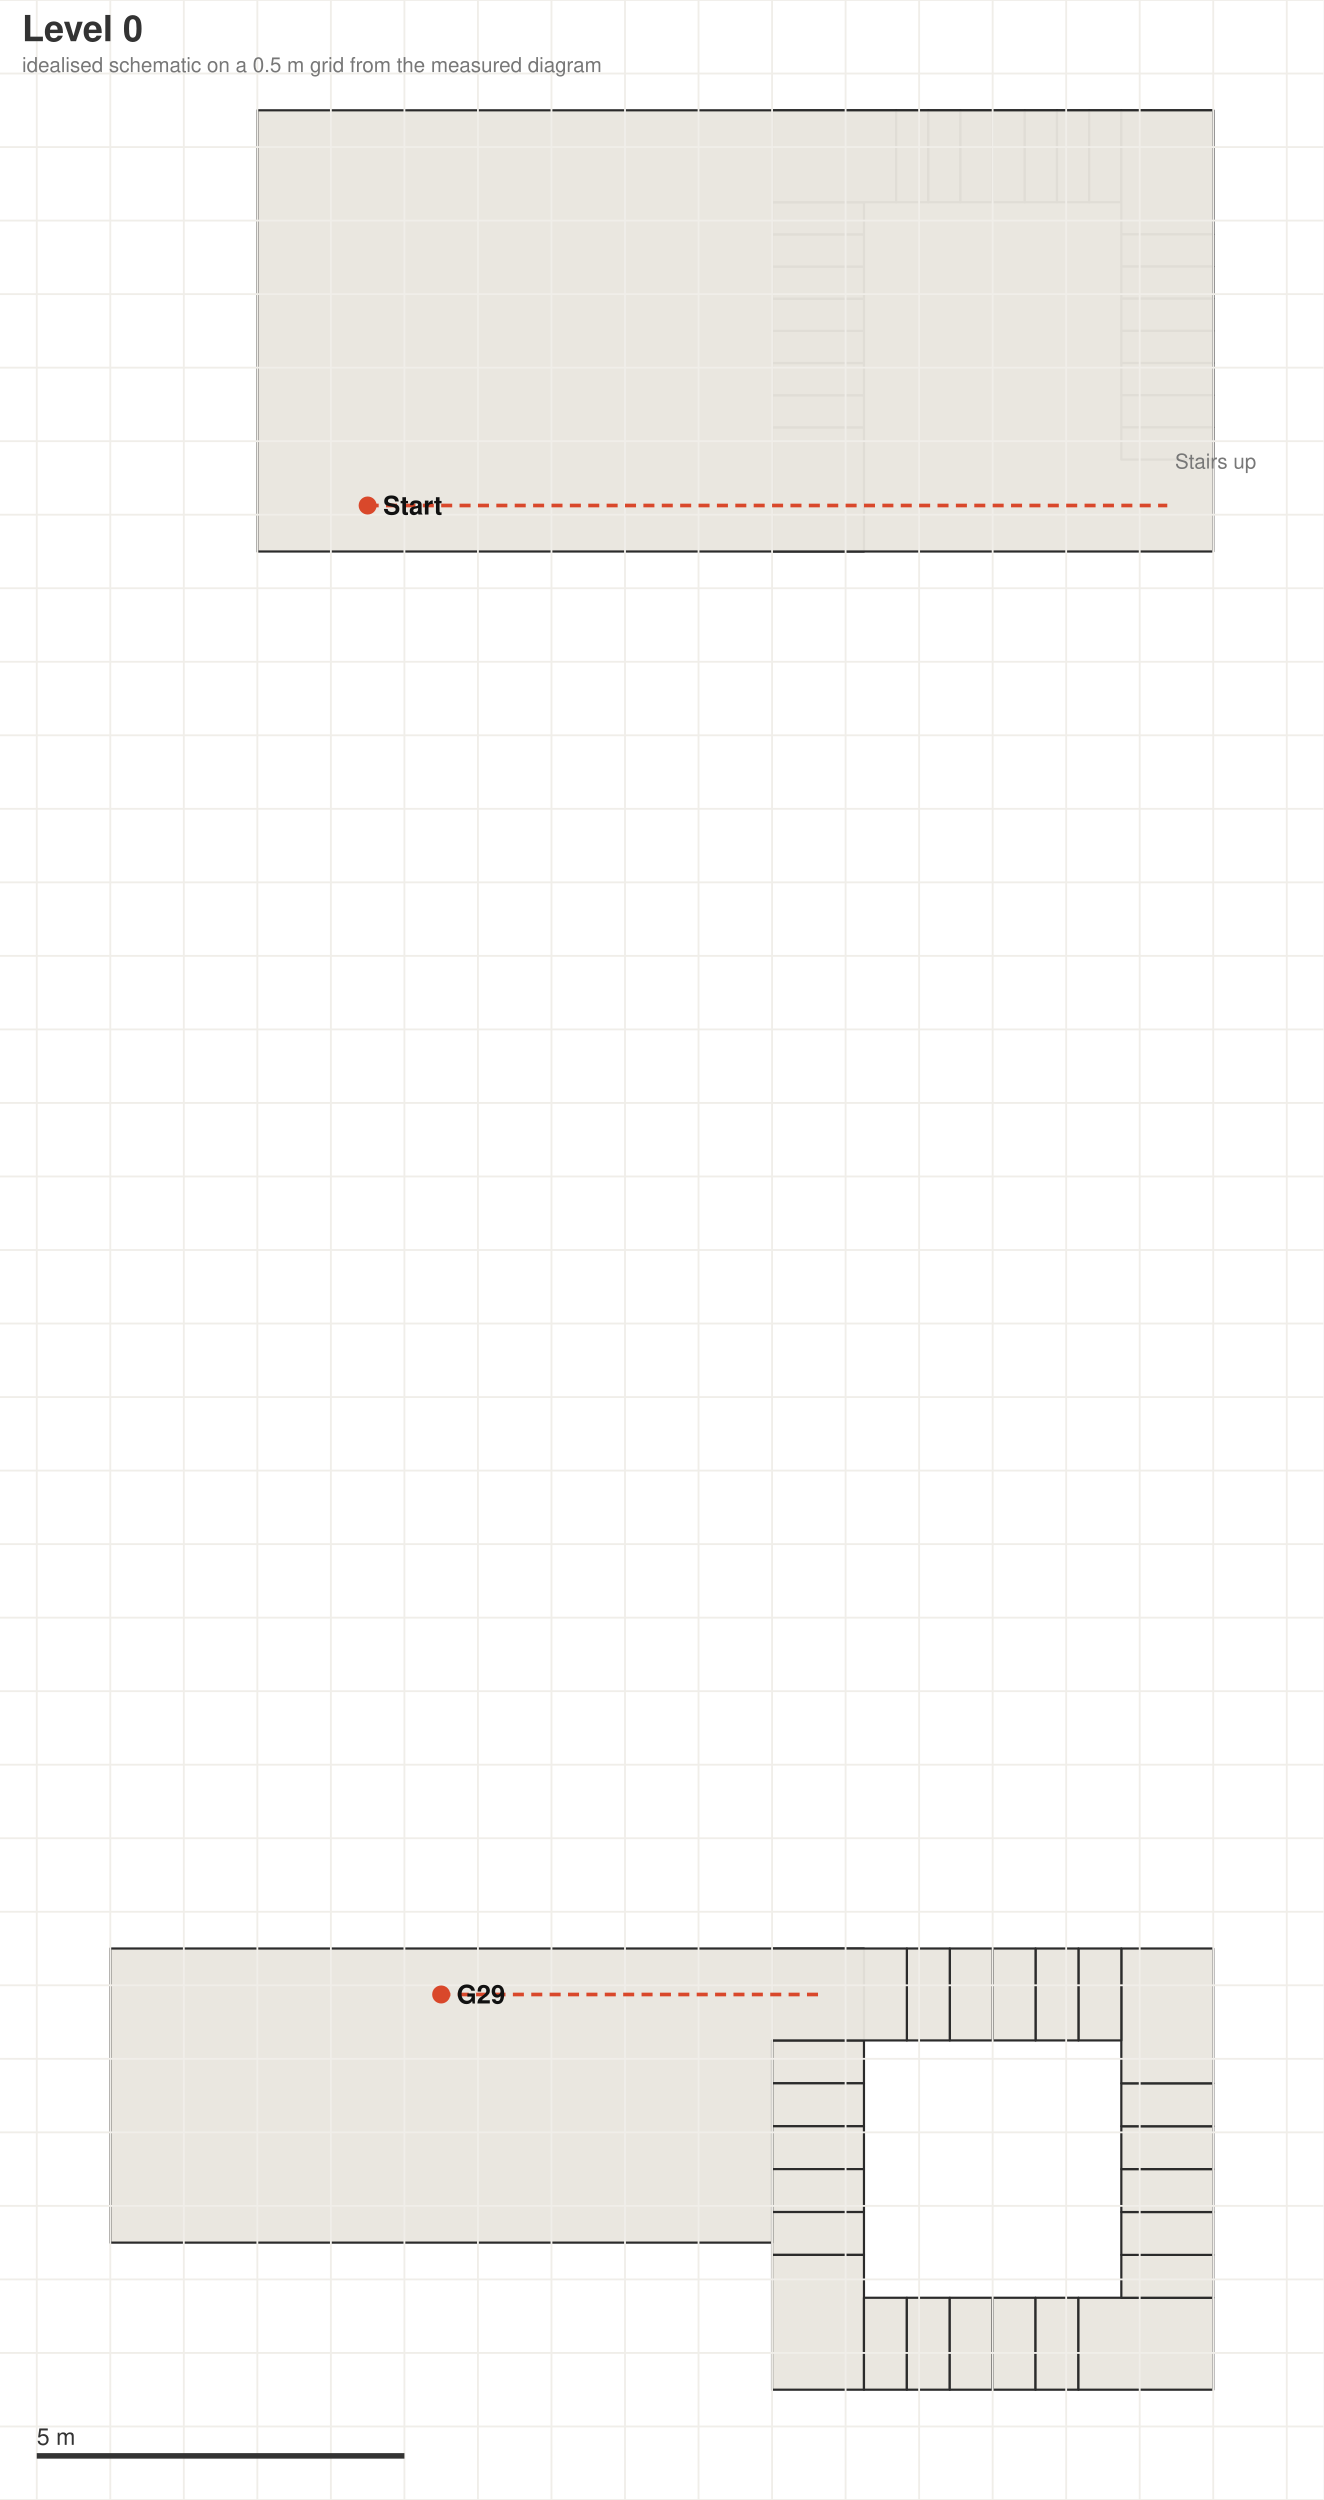
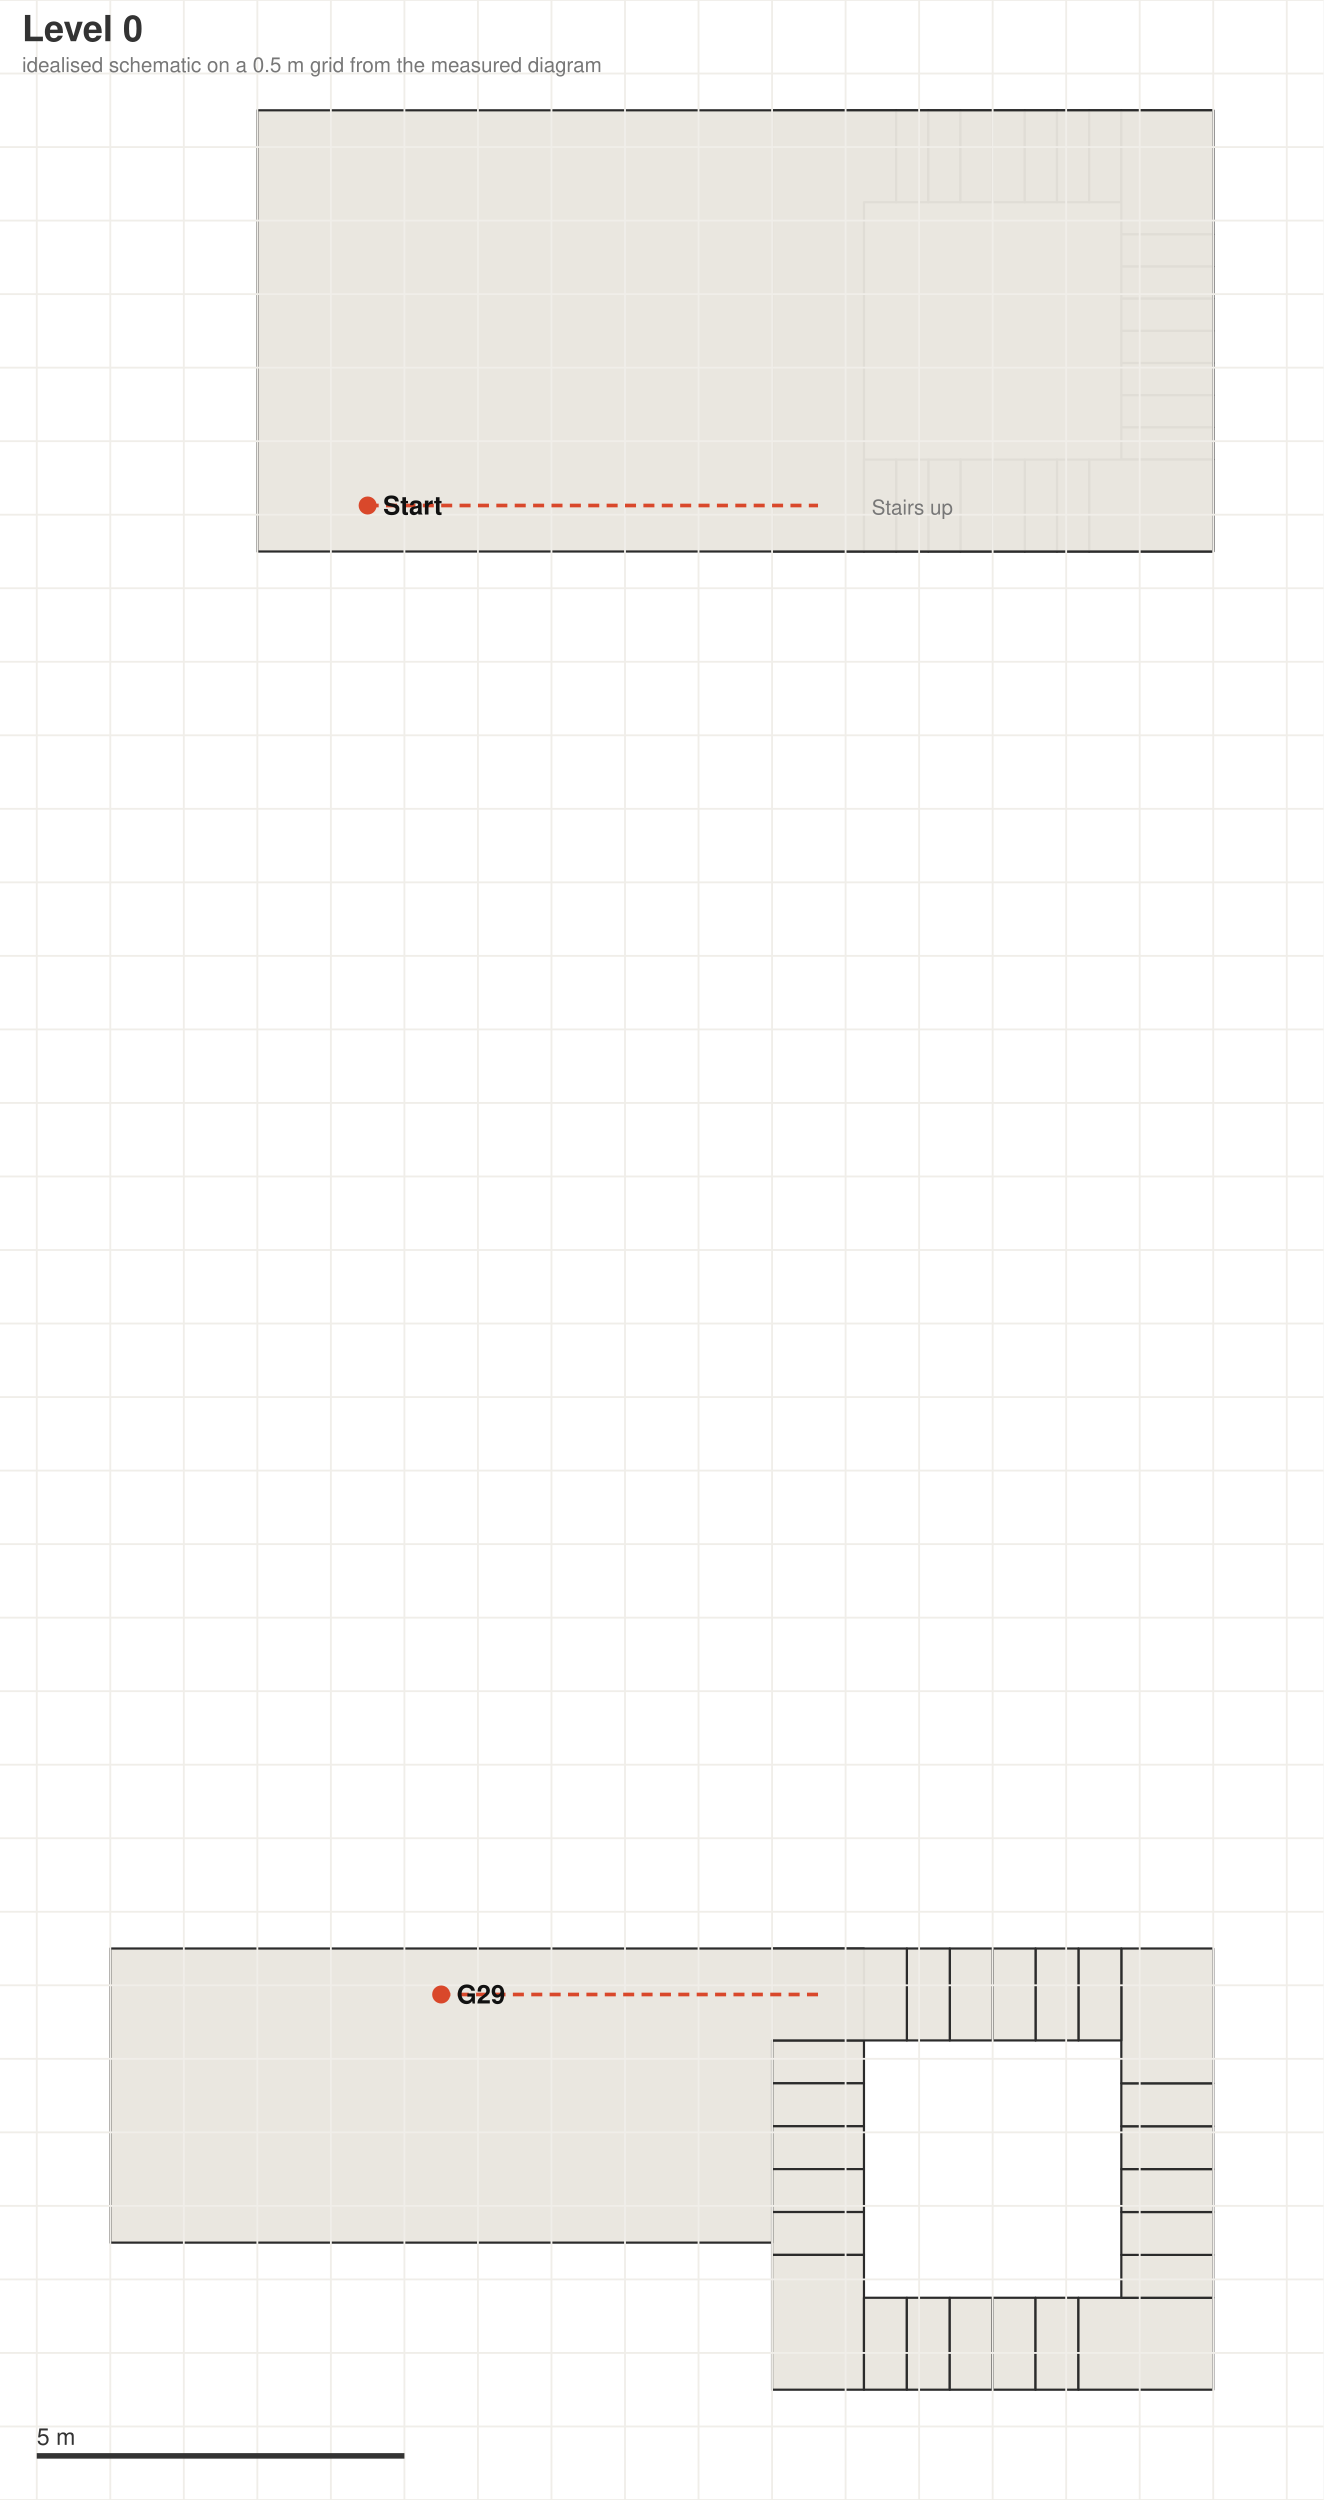
<svg xmlns="http://www.w3.org/2000/svg" width="720" height="1360" viewBox="0 0 720.0 1360.0" font-family="Helvetica, Arial, sans-serif">
  <rect width="100%" height="100%" fill="white" />
-   <path d="M 420,1110 L 470,1110 L 470,1060 L 420,1060 Z M 420,300 L 470,300 L 470,232.5 L 420,232.5 Z" fill="#e9e6df" fill-rule="evenodd" stroke="#2b2b2b" stroke-width="1.2" stroke-linejoin="round" fill-opacity="0.95" />
-   <path d="M 420,1133.33 L 470,1133.33 L 470,1110 L 420,1110 Z M 420,232.5 L 470,232.5 L 470,215 L 420,215 Z" fill="#e9e6df" fill-rule="evenodd" stroke="#2b2b2b" stroke-width="1.2" stroke-linejoin="round" fill-opacity="0.95" />
-   <path d="M 420,1156.67 L 470,1156.67 L 470,1133.33 L 420,1133.33 Z M 420,215 L 470,215 L 470,197.5 L 420,197.5 Z" fill="#e9e6df" fill-rule="evenodd" stroke="#2b2b2b" stroke-width="1.2" stroke-linejoin="round" fill-opacity="0.95" />
-   <path d="M 420,1180 L 470,1180 L 470,1156.67 L 420,1156.67 Z M 420,197.5 L 470,197.5 L 470,180 L 420,180 Z" fill="#e9e6df" fill-rule="evenodd" stroke="#2b2b2b" stroke-width="1.2" stroke-linejoin="round" fill-opacity="0.95" />
-   <path d="M 420,1203.33 L 470,1203.33 L 470,1180 L 420,1180 Z M 420,180 L 470,180 L 470,162.5 L 420,162.5 Z" fill="#e9e6df" fill-rule="evenodd" stroke="#2b2b2b" stroke-width="1.2" stroke-linejoin="round" fill-opacity="0.95" />
-   <path d="M 420,1226.67 L 470,1226.67 L 470,1203.33 L 420,1203.33 Z M 420,162.5 L 470,162.5 L 470,145 L 420,145 Z" fill="#e9e6df" fill-rule="evenodd" stroke="#2b2b2b" stroke-width="1.2" stroke-linejoin="round" fill-opacity="0.95" />
-   <path d="M 420,1300 L 470,1300 L 470,1226.67 L 420,1226.67 Z M 420,145 L 470,145 L 470,127.5 L 420,127.5 Z" fill="#e9e6df" fill-rule="evenodd" stroke="#2b2b2b" stroke-width="1.2" stroke-linejoin="round" fill-opacity="0.95" />
-   <path d="M 420,127.5 L 470,127.5 L 470,110 L 420,110 Z M 470,1300 L 493.33,1300 L 493.33,1250 L 470,1250 Z" fill="#e9e6df" fill-rule="evenodd" stroke="#2b2b2b" stroke-width="1.2" stroke-linejoin="round" fill-opacity="0.95" />
-   <path d="M 420,110 L 487.5,110 L 487.5,60 L 420,60 Z M 493.33,1300 L 516.67,1300 L 516.67,1250 L 493.33,1250 Z" fill="#e9e6df" fill-rule="evenodd" stroke="#2b2b2b" stroke-width="1.2" stroke-linejoin="round" fill-opacity="0.95" />
-   <path d="M 487.5,110 L 505,110 L 505,60 L 487.5,60 Z M 516.67,1300 L 540,1300 L 540,1250 L 516.67,1250 Z" fill="#e9e6df" fill-rule="evenodd" stroke="#2b2b2b" stroke-width="1.2" stroke-linejoin="round" fill-opacity="0.95" />
-   <path d="M 505,110 L 522.5,110 L 522.5,60 L 505,60 Z M 540,1300 L 563.33,1300 L 563.33,1250 L 540,1250 Z" fill="#e9e6df" fill-rule="evenodd" stroke="#2b2b2b" stroke-width="1.2" stroke-linejoin="round" fill-opacity="0.95" />
-   <path d="M 522.5,110 L 540,110 L 540,60 L 522.5,60 Z M 563.33,1300 L 586.67,1300 L 586.67,1250 L 563.33,1250 Z" fill="#e9e6df" fill-rule="evenodd" stroke="#2b2b2b" stroke-width="1.2" stroke-linejoin="round" fill-opacity="0.95" />
-   <path d="M 540,110 L 557.5,110 L 557.5,60 L 540,60 Z M 586.67,1300 L 660,1300 L 660,1250 L 586.67,1250 Z" fill="#e9e6df" fill-rule="evenodd" stroke="#2b2b2b" stroke-width="1.2" stroke-linejoin="round" fill-opacity="0.95" />
-   <path d="M 557.5,110 L 575,110 L 575,60 L 557.5,60 Z M 610,1250 L 660,1250 L 660,1226.67 L 610,1226.67 Z" fill="#e9e6df" fill-rule="evenodd" stroke="#2b2b2b" stroke-width="1.2" stroke-linejoin="round" fill-opacity="0.95" />
-   <path d="M 575,110 L 592.5,110 L 592.5,60 L 575,60 Z M 610,1226.67 L 660,1226.67 L 660,1203.33 L 610,1203.33 Z" fill="#e9e6df" fill-rule="evenodd" stroke="#2b2b2b" stroke-width="1.2" stroke-linejoin="round" fill-opacity="0.95" />
-   <path d="M 592.5,110 L 610,110 L 610,60 L 592.5,60 Z M 610,1203.33 L 660,1203.33 L 660,1180 L 610,1180 Z" fill="#e9e6df" fill-rule="evenodd" stroke="#2b2b2b" stroke-width="1.2" stroke-linejoin="round" fill-opacity="0.95" />
-   <path d="M 610,1180 L 660,1180 L 660,1156.67 L 610,1156.67 Z M 610,127.5 L 660,127.5 L 660,60 L 610,60 Z" fill="#e9e6df" fill-rule="evenodd" stroke="#2b2b2b" stroke-width="1.2" stroke-linejoin="round" fill-opacity="0.95" />
-   <path d="M 610,1156.67 L 660,1156.67 L 660,1133.33 L 610,1133.33 Z M 610,145 L 660,145 L 660,127.5 L 610,127.5 Z" fill="#e9e6df" fill-rule="evenodd" stroke="#2b2b2b" stroke-width="1.2" stroke-linejoin="round" fill-opacity="0.95" />
-   <path d="M 610,1133.33 L 660,1133.33 L 660,1060 L 610,1060 Z M 610,162.5 L 660,162.5 L 660,145 L 610,145 Z" fill="#e9e6df" fill-rule="evenodd" stroke="#2b2b2b" stroke-width="1.2" stroke-linejoin="round" fill-opacity="0.95" />
-   <path d="M 586.67,1110 L 610,1110 L 610,1060 L 586.67,1060 Z M 610,180 L 660,180 L 660,162.5 L 610,162.5 Z" fill="#e9e6df" fill-rule="evenodd" stroke="#2b2b2b" stroke-width="1.2" stroke-linejoin="round" fill-opacity="0.95" />
-   <path d="M 563.33,1110 L 586.67,1110 L 586.67,1060 L 563.33,1060 Z M 610,197.5 L 660,197.5 L 660,180 L 610,180 Z" fill="#e9e6df" fill-rule="evenodd" stroke="#2b2b2b" stroke-width="1.2" stroke-linejoin="round" fill-opacity="0.95" />
-   <path d="M 540,1110 L 563.33,1110 L 563.33,1060 L 540,1060 Z M 610,215 L 660,215 L 660,197.5 L 610,197.5 Z" fill="#e9e6df" fill-rule="evenodd" stroke="#2b2b2b" stroke-width="1.2" stroke-linejoin="round" fill-opacity="0.95" />
-   <path d="M 516.67,1110 L 540,1110 L 540,1060 L 516.67,1060 Z M 610,232.5 L 660,232.5 L 660,215 L 610,215 Z" fill="#e9e6df" fill-rule="evenodd" stroke="#2b2b2b" stroke-width="1.2" stroke-linejoin="round" fill-opacity="0.95" />
-   <path d="M 493.33,1110 L 516.67,1110 L 516.67,1060 L 493.33,1060 Z M 610,250 L 660,250 L 660,232.5 L 610,232.5 Z" fill="#e9e6df" fill-rule="evenodd" stroke="#2b2b2b" stroke-width="1.2" stroke-linejoin="round" fill-opacity="0.95" />
+   <path d="M 420,1110 L 470,1110 L 470,1060 L 420,1060 Z M 420,300 L 470,300 L 470,110 L 487.5,110 L 487.5,60 L 420,60 Z" fill="#e9e6df" fill-rule="evenodd" stroke="#2b2b2b" stroke-width="1.2" stroke-linejoin="round" fill-opacity="0.95" />
+   <path d="M 420,1133.33 L 470,1133.33 L 470,1110 L 420,1110 Z M 487.5,110 L 505,110 L 505,60 L 487.5,60 Z" fill="#e9e6df" fill-rule="evenodd" stroke="#2b2b2b" stroke-width="1.2" stroke-linejoin="round" fill-opacity="0.95" />
+   <path d="M 420,1156.67 L 470,1156.67 L 470,1133.33 L 420,1133.33 Z M 505,110 L 522.5,110 L 522.5,60 L 505,60 Z" fill="#e9e6df" fill-rule="evenodd" stroke="#2b2b2b" stroke-width="1.2" stroke-linejoin="round" fill-opacity="0.95" />
+   <path d="M 420,1180 L 470,1180 L 470,1156.67 L 420,1156.67 Z M 522.5,110 L 540,110 L 540,60 L 522.5,60 Z" fill="#e9e6df" fill-rule="evenodd" stroke="#2b2b2b" stroke-width="1.2" stroke-linejoin="round" fill-opacity="0.95" />
+   <path d="M 420,1203.33 L 470,1203.33 L 470,1180 L 420,1180 Z M 540,110 L 557.5,110 L 557.5,60 L 540,60 Z" fill="#e9e6df" fill-rule="evenodd" stroke="#2b2b2b" stroke-width="1.2" stroke-linejoin="round" fill-opacity="0.95" />
+   <path d="M 420,1226.67 L 470,1226.67 L 470,1203.33 L 420,1203.33 Z M 557.5,110 L 575,110 L 575,60 L 557.5,60 Z" fill="#e9e6df" fill-rule="evenodd" stroke="#2b2b2b" stroke-width="1.2" stroke-linejoin="round" fill-opacity="0.95" />
+   <path d="M 420,1300 L 470,1300 L 470,1226.67 L 420,1226.67 Z M 575,110 L 592.5,110 L 592.5,60 L 575,60 Z" fill="#e9e6df" fill-rule="evenodd" stroke="#2b2b2b" stroke-width="1.2" stroke-linejoin="round" fill-opacity="0.95" />
+   <path d="M 470,1300 L 493.33,1300 L 493.33,1250 L 470,1250 Z M 592.5,110 L 610,110 L 610,60 L 592.5,60 Z" fill="#e9e6df" fill-rule="evenodd" stroke="#2b2b2b" stroke-width="1.2" stroke-linejoin="round" fill-opacity="0.95" />
+   <path d="M 493.33,1300 L 516.67,1300 L 516.67,1250 L 493.33,1250 Z M 610,127.5 L 660,127.5 L 660,60 L 610,60 Z" fill="#e9e6df" fill-rule="evenodd" stroke="#2b2b2b" stroke-width="1.2" stroke-linejoin="round" fill-opacity="0.95" />
+   <path d="M 516.67,1300 L 540,1300 L 540,1250 L 516.67,1250 Z M 610,145 L 660,145 L 660,127.5 L 610,127.5 Z" fill="#e9e6df" fill-rule="evenodd" stroke="#2b2b2b" stroke-width="1.2" stroke-linejoin="round" fill-opacity="0.95" />
+   <path d="M 540,1300 L 563.33,1300 L 563.33,1250 L 540,1250 Z M 610,162.5 L 660,162.5 L 660,145 L 610,145 Z" fill="#e9e6df" fill-rule="evenodd" stroke="#2b2b2b" stroke-width="1.2" stroke-linejoin="round" fill-opacity="0.95" />
+   <path d="M 563.33,1300 L 586.67,1300 L 586.67,1250 L 563.33,1250 Z M 610,180 L 660,180 L 660,162.5 L 610,162.5 Z" fill="#e9e6df" fill-rule="evenodd" stroke="#2b2b2b" stroke-width="1.2" stroke-linejoin="round" fill-opacity="0.95" />
+   <path d="M 586.67,1300 L 660,1300 L 660,1250 L 586.67,1250 Z M 610,197.5 L 660,197.5 L 660,180 L 610,180 Z" fill="#e9e6df" fill-rule="evenodd" stroke="#2b2b2b" stroke-width="1.2" stroke-linejoin="round" fill-opacity="0.95" />
+   <path d="M 610,1250 L 660,1250 L 660,1226.67 L 610,1226.67 Z M 610,215 L 660,215 L 660,197.5 L 610,197.5 Z" fill="#e9e6df" fill-rule="evenodd" stroke="#2b2b2b" stroke-width="1.2" stroke-linejoin="round" fill-opacity="0.95" />
+   <path d="M 610,1226.67 L 660,1226.67 L 660,1203.33 L 610,1203.33 Z M 610,232.5 L 660,232.5 L 660,215 L 610,215 Z" fill="#e9e6df" fill-rule="evenodd" stroke="#2b2b2b" stroke-width="1.2" stroke-linejoin="round" fill-opacity="0.95" />
+   <path d="M 610,1203.33 L 660,1203.33 L 660,1180 L 610,1180 Z M 610,250 L 660,250 L 660,232.5 L 610,232.5 Z" fill="#e9e6df" fill-rule="evenodd" stroke="#2b2b2b" stroke-width="1.2" stroke-linejoin="round" fill-opacity="0.95" />
+   <path d="M 592.5,300 L 660,300 L 660,250 L 592.5,250 Z M 610,1180 L 660,1180 L 660,1156.67 L 610,1156.67 Z" fill="#e9e6df" fill-rule="evenodd" stroke="#2b2b2b" stroke-width="1.2" stroke-linejoin="round" fill-opacity="0.95" />
+   <path d="M 575,300 L 592.5,300 L 592.5,250 L 575,250 Z M 610,1156.67 L 660,1156.67 L 660,1133.33 L 610,1133.33 Z" fill="#e9e6df" fill-rule="evenodd" stroke="#2b2b2b" stroke-width="1.2" stroke-linejoin="round" fill-opacity="0.95" />
+   <path d="M 557.5,300 L 575,300 L 575,250 L 557.5,250 Z M 610,1133.33 L 660,1133.33 L 660,1060 L 610,1060 Z" fill="#e9e6df" fill-rule="evenodd" stroke="#2b2b2b" stroke-width="1.2" stroke-linejoin="round" fill-opacity="0.95" />
+   <path d="M 540,300 L 557.5,300 L 557.5,250 L 540,250 Z M 586.67,1110 L 610,1110 L 610,1060 L 586.67,1060 Z" fill="#e9e6df" fill-rule="evenodd" stroke="#2b2b2b" stroke-width="1.2" stroke-linejoin="round" fill-opacity="0.95" />
+   <path d="M 522.5,300 L 540,300 L 540,250 L 522.5,250 Z M 563.33,1110 L 586.67,1110 L 586.67,1060 L 563.33,1060 Z" fill="#e9e6df" fill-rule="evenodd" stroke="#2b2b2b" stroke-width="1.2" stroke-linejoin="round" fill-opacity="0.95" />
+   <path d="M 505,300 L 522.5,300 L 522.5,250 L 505,250 Z M 540,1110 L 563.33,1110 L 563.33,1060 L 540,1060 Z" fill="#e9e6df" fill-rule="evenodd" stroke="#2b2b2b" stroke-width="1.2" stroke-linejoin="round" fill-opacity="0.95" />
+   <path d="M 487.5,300 L 505,300 L 505,250 L 487.5,250 Z M 516.67,1110 L 540,1110 L 540,1060 L 516.67,1060 Z" fill="#e9e6df" fill-rule="evenodd" stroke="#2b2b2b" stroke-width="1.2" stroke-linejoin="round" fill-opacity="0.95" />
+   <path d="M 470,300 L 487.5,300 L 487.5,250 L 470,250 Z M 493.33,1110 L 516.67,1110 L 516.67,1060 L 493.33,1060 Z" fill="#e9e6df" fill-rule="evenodd" stroke="#2b2b2b" stroke-width="1.2" stroke-linejoin="round" fill-opacity="0.95" />
  <path d="M 60,1220 L 420,1220 L 420,1110 L 493.33,1110 L 493.33,1060 L 60,1060 Z M 140,300 L 660,300 L 660,60 L 140,60 Z" fill="#e9e6df" fill-rule="evenodd" stroke="#2b2b2b" stroke-width="1.2" stroke-linejoin="round" fill-opacity="0.95" />
  <line x1="-20" y1="1360" x2="-20" y2="0" stroke="#f0eee9" stroke-width="1" />
  <line x1="20" y1="1360" x2="20" y2="0" stroke="#f0eee9" stroke-width="1" />
  <line x1="60" y1="1360" x2="60" y2="0" stroke="#f0eee9" stroke-width="1" />
  <line x1="100" y1="1360" x2="100" y2="0" stroke="#f0eee9" stroke-width="1" />
  <line x1="140" y1="1360" x2="140" y2="0" stroke="#f0eee9" stroke-width="1" />
  <line x1="180" y1="1360" x2="180" y2="0" stroke="#f0eee9" stroke-width="1" />
  <line x1="220" y1="1360" x2="220" y2="0" stroke="#f0eee9" stroke-width="1" />
  <line x1="260" y1="1360" x2="260" y2="0" stroke="#f0eee9" stroke-width="1" />
  <line x1="300" y1="1360" x2="300" y2="0" stroke="#f0eee9" stroke-width="1" />
  <line x1="340" y1="1360" x2="340" y2="0" stroke="#f0eee9" stroke-width="1" />
  <line x1="380" y1="1360" x2="380" y2="0" stroke="#f0eee9" stroke-width="1" />
  <line x1="420" y1="1360" x2="420" y2="0" stroke="#f0eee9" stroke-width="1" />
  <line x1="460" y1="1360" x2="460" y2="0" stroke="#f0eee9" stroke-width="1" />
  <line x1="500" y1="1360" x2="500" y2="0" stroke="#f0eee9" stroke-width="1" />
  <line x1="540" y1="1360" x2="540" y2="0" stroke="#f0eee9" stroke-width="1" />
  <line x1="580" y1="1360" x2="580" y2="0" stroke="#f0eee9" stroke-width="1" />
  <line x1="620" y1="1360" x2="620" y2="0" stroke="#f0eee9" stroke-width="1" />
  <line x1="660" y1="1360" x2="660" y2="0" stroke="#f0eee9" stroke-width="1" />
  <line x1="700" y1="1360" x2="700" y2="0" stroke="#f0eee9" stroke-width="1" />
  <line x1="0" y1="1360" x2="720" y2="1360" stroke="#f0eee9" stroke-width="1" />
  <line x1="0" y1="1320" x2="720" y2="1320" stroke="#f0eee9" stroke-width="1" />
  <line x1="0" y1="1280" x2="720" y2="1280" stroke="#f0eee9" stroke-width="1" />
  <line x1="0" y1="1240" x2="720" y2="1240" stroke="#f0eee9" stroke-width="1" />
  <line x1="0" y1="1200" x2="720" y2="1200" stroke="#f0eee9" stroke-width="1" />
  <line x1="0" y1="1160" x2="720" y2="1160" stroke="#f0eee9" stroke-width="1" />
  <line x1="0" y1="1120" x2="720" y2="1120" stroke="#f0eee9" stroke-width="1" />
  <line x1="0" y1="1080" x2="720" y2="1080" stroke="#f0eee9" stroke-width="1" />
  <line x1="0" y1="1040" x2="720" y2="1040" stroke="#f0eee9" stroke-width="1" />
  <line x1="0" y1="1000" x2="720" y2="1000" stroke="#f0eee9" stroke-width="1" />
  <line x1="0" y1="960" x2="720" y2="960" stroke="#f0eee9" stroke-width="1" />
  <line x1="0" y1="920" x2="720" y2="920" stroke="#f0eee9" stroke-width="1" />
  <line x1="0" y1="880" x2="720" y2="880" stroke="#f0eee9" stroke-width="1" />
  <line x1="0" y1="840" x2="720" y2="840" stroke="#f0eee9" stroke-width="1" />
  <line x1="0" y1="800" x2="720" y2="800" stroke="#f0eee9" stroke-width="1" />
  <line x1="0" y1="760" x2="720" y2="760" stroke="#f0eee9" stroke-width="1" />
  <line x1="0" y1="720" x2="720" y2="720" stroke="#f0eee9" stroke-width="1" />
  <line x1="0" y1="680" x2="720" y2="680" stroke="#f0eee9" stroke-width="1" />
  <line x1="0" y1="640" x2="720" y2="640" stroke="#f0eee9" stroke-width="1" />
  <line x1="0" y1="600" x2="720" y2="600" stroke="#f0eee9" stroke-width="1" />
  <line x1="0" y1="560" x2="720" y2="560" stroke="#f0eee9" stroke-width="1" />
  <line x1="0" y1="520" x2="720" y2="520" stroke="#f0eee9" stroke-width="1" />
  <line x1="0" y1="480" x2="720" y2="480" stroke="#f0eee9" stroke-width="1" />
  <line x1="0" y1="440" x2="720" y2="440" stroke="#f0eee9" stroke-width="1" />
  <line x1="0" y1="400" x2="720" y2="400" stroke="#f0eee9" stroke-width="1" />
  <line x1="0" y1="360" x2="720" y2="360" stroke="#f0eee9" stroke-width="1" />
  <line x1="0" y1="320" x2="720" y2="320" stroke="#f0eee9" stroke-width="1" />
  <line x1="0" y1="280" x2="720" y2="280" stroke="#f0eee9" stroke-width="1" />
  <line x1="0" y1="240" x2="720" y2="240" stroke="#f0eee9" stroke-width="1" />
  <line x1="0" y1="200" x2="720" y2="200" stroke="#f0eee9" stroke-width="1" />
  <line x1="0" y1="160" x2="720" y2="160" stroke="#f0eee9" stroke-width="1" />
  <line x1="0" y1="120" x2="720" y2="120" stroke="#f0eee9" stroke-width="1" />
  <line x1="0" y1="80" x2="720" y2="80" stroke="#f0eee9" stroke-width="1" />
  <line x1="0" y1="40" x2="720" y2="40" stroke="#f0eee9" stroke-width="1" />
  <line x1="0" y1="0" x2="720" y2="0" stroke="#f0eee9" stroke-width="1" />
-   <polyline points="200,275 420,275 420,275 445,275 445,275 635,275" fill="none" stroke="#d9482b" stroke-width="2" stroke-dasharray="6 4" stroke-linejoin="round" />
+   <polyline points="200,275 420,275 420,275 445,275 445,275 445,275" fill="none" stroke="#d9482b" stroke-width="2" stroke-dasharray="6 4" stroke-linejoin="round" />
  <polyline points="445,1085 445,1085 445,1085 420,1085 240,1085 240,1085" fill="none" stroke="#d9482b" stroke-width="2" stroke-dasharray="6 4" stroke-linejoin="round" />
  <circle cx="200" cy="275" r="4.9" fill="#d9482b" />
  <text x="208.4" y="279.9" font-size="14" fill="#111111" font-weight="600">Start</text>
  <circle cx="240" cy="1085" r="4.9" fill="#d9482b" />
  <text x="248.4" y="1089.9" font-size="14" fill="#111111" font-weight="600">G29</text>
-   <text x="639.2" y="254.9" font-size="11.2" fill="#777777" font-weight="500">Stairs up</text>
+   <text x="474.2" y="279.9" font-size="11.2" fill="#777777" font-weight="500">Stairs up</text>
  <line x1="20" y1="1336" x2="220" y2="1336" stroke="#333333" stroke-width="3" />
  <text x="20" y="1330" font-size="12.6" fill="#333333">5 m</text>
  <text x="12" y="22.4" font-size="19.6" fill="#333333" font-weight="700">Level 0</text>
  <text x="12" y="39.2" font-size="11.2" fill="#777777">idealised schematic on a 0.5 m grid from the measured diagram</text>
</svg>
